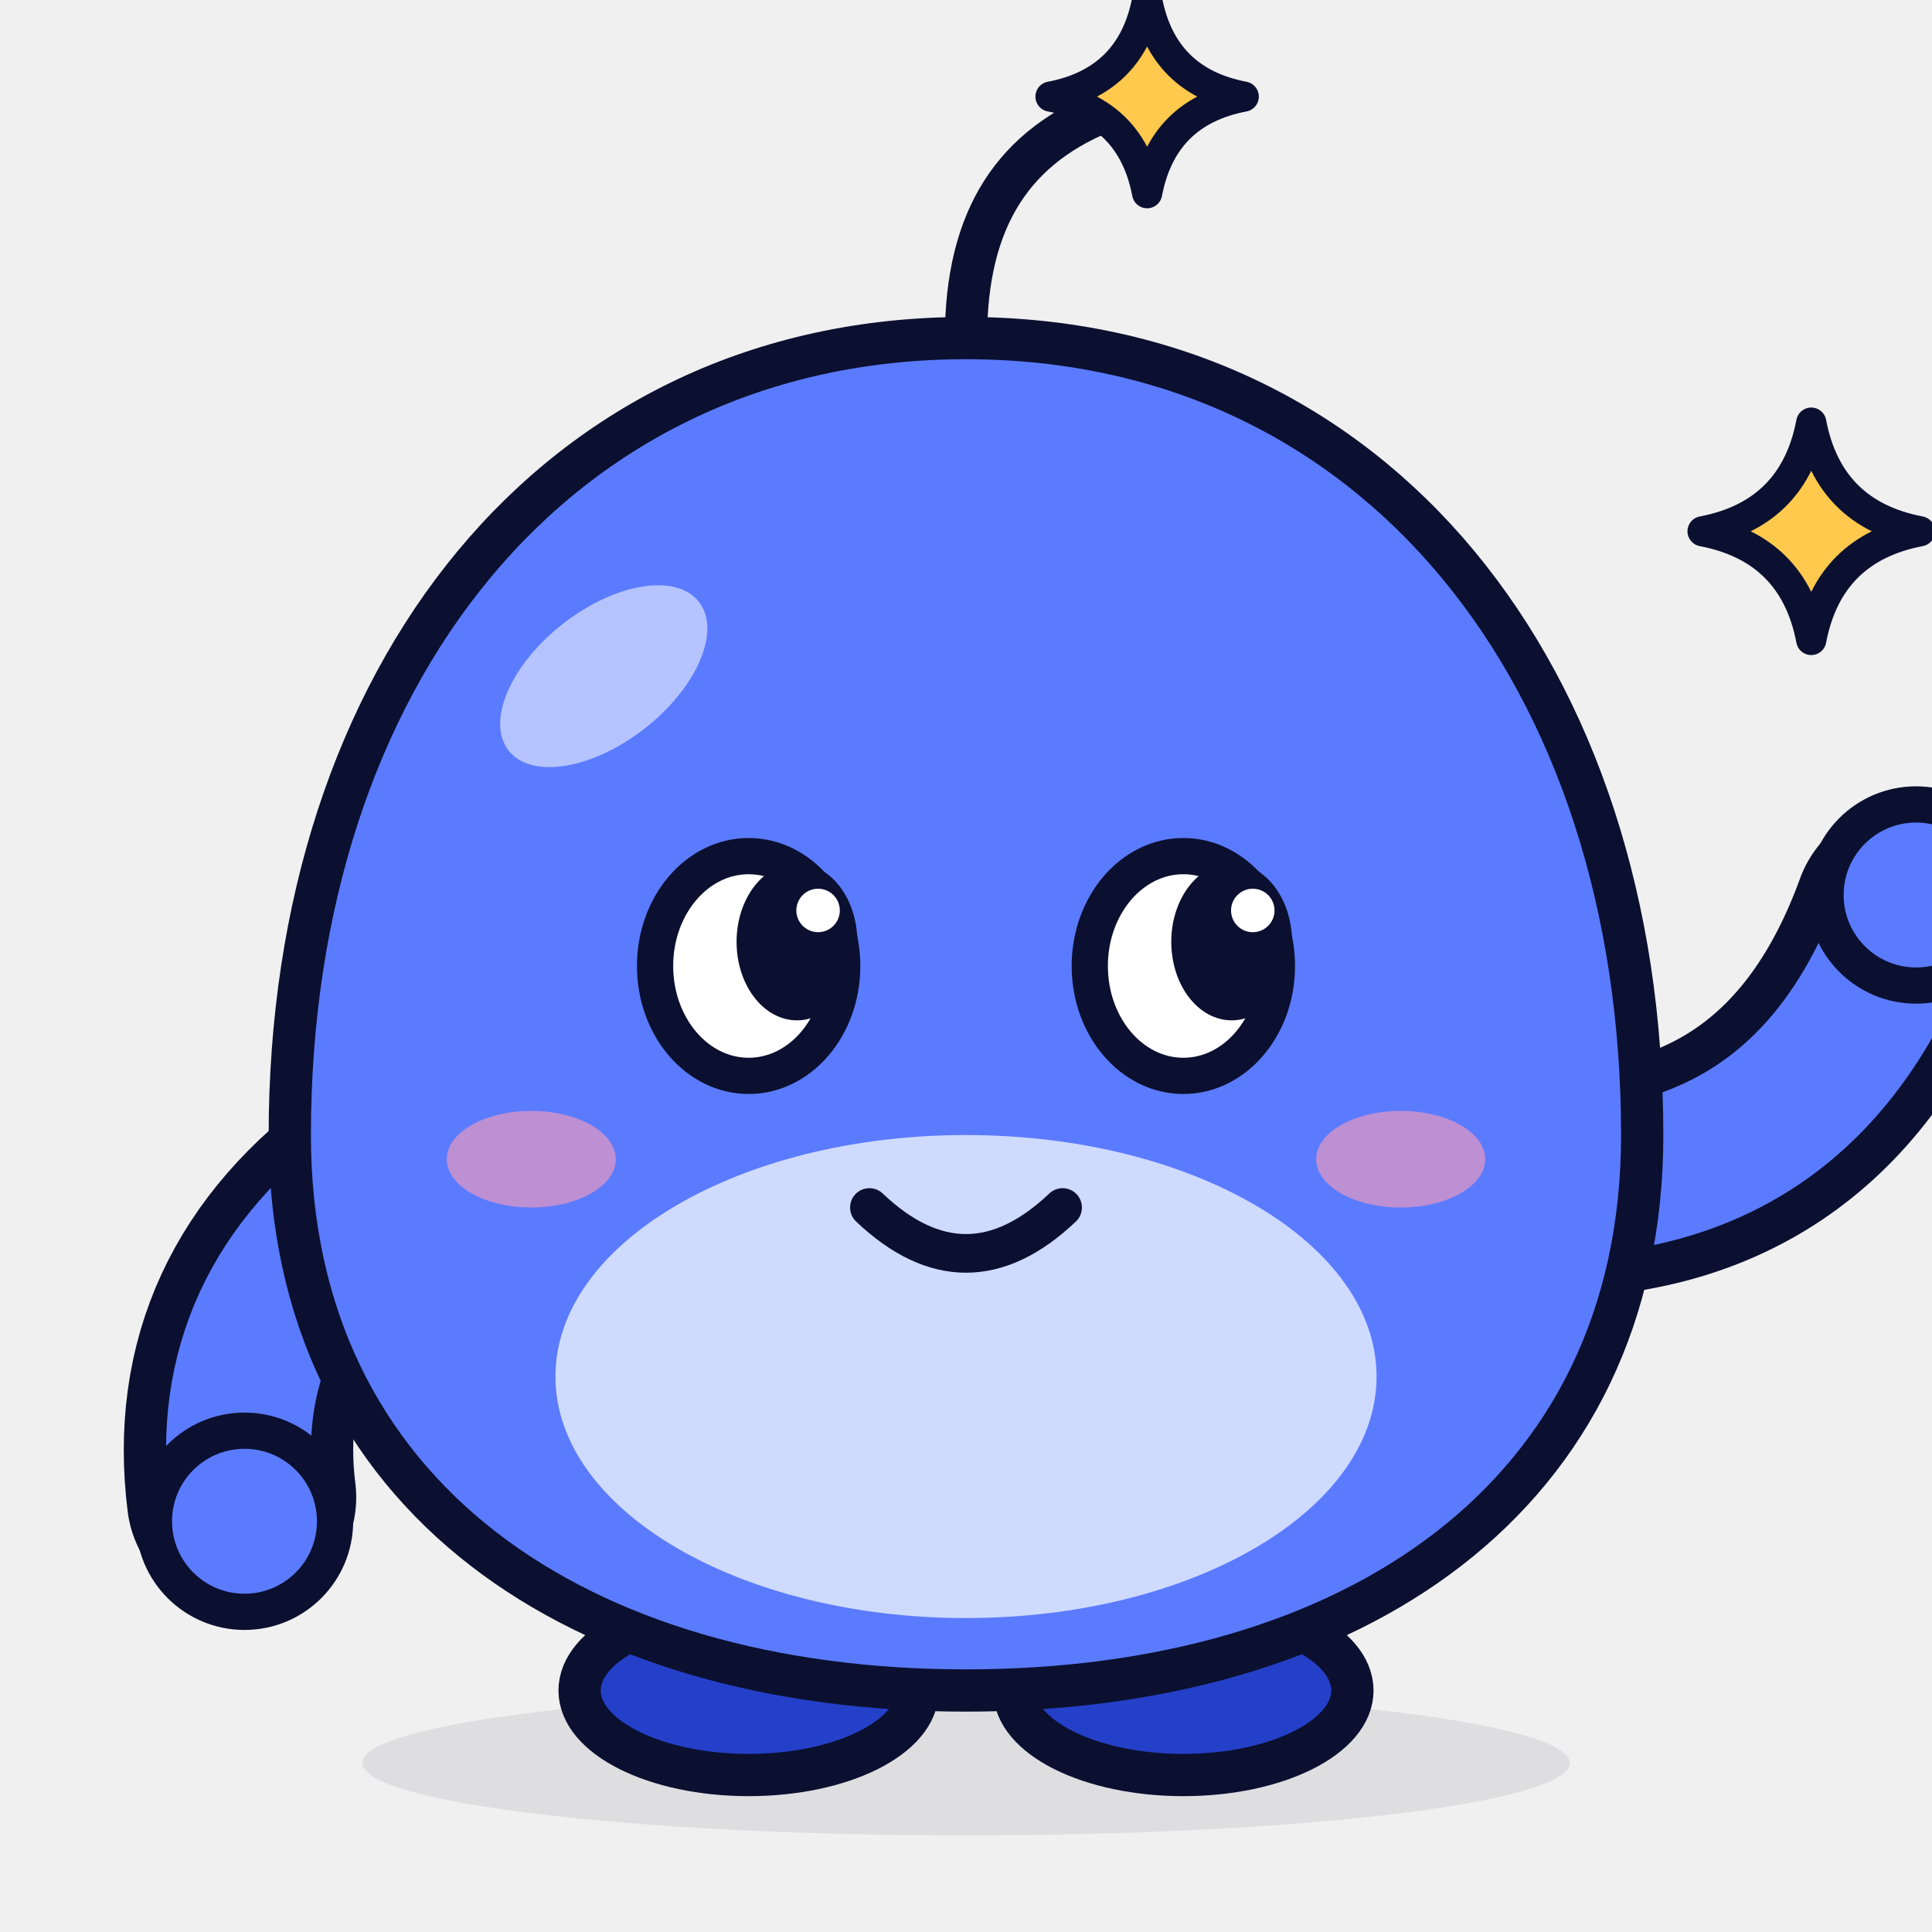
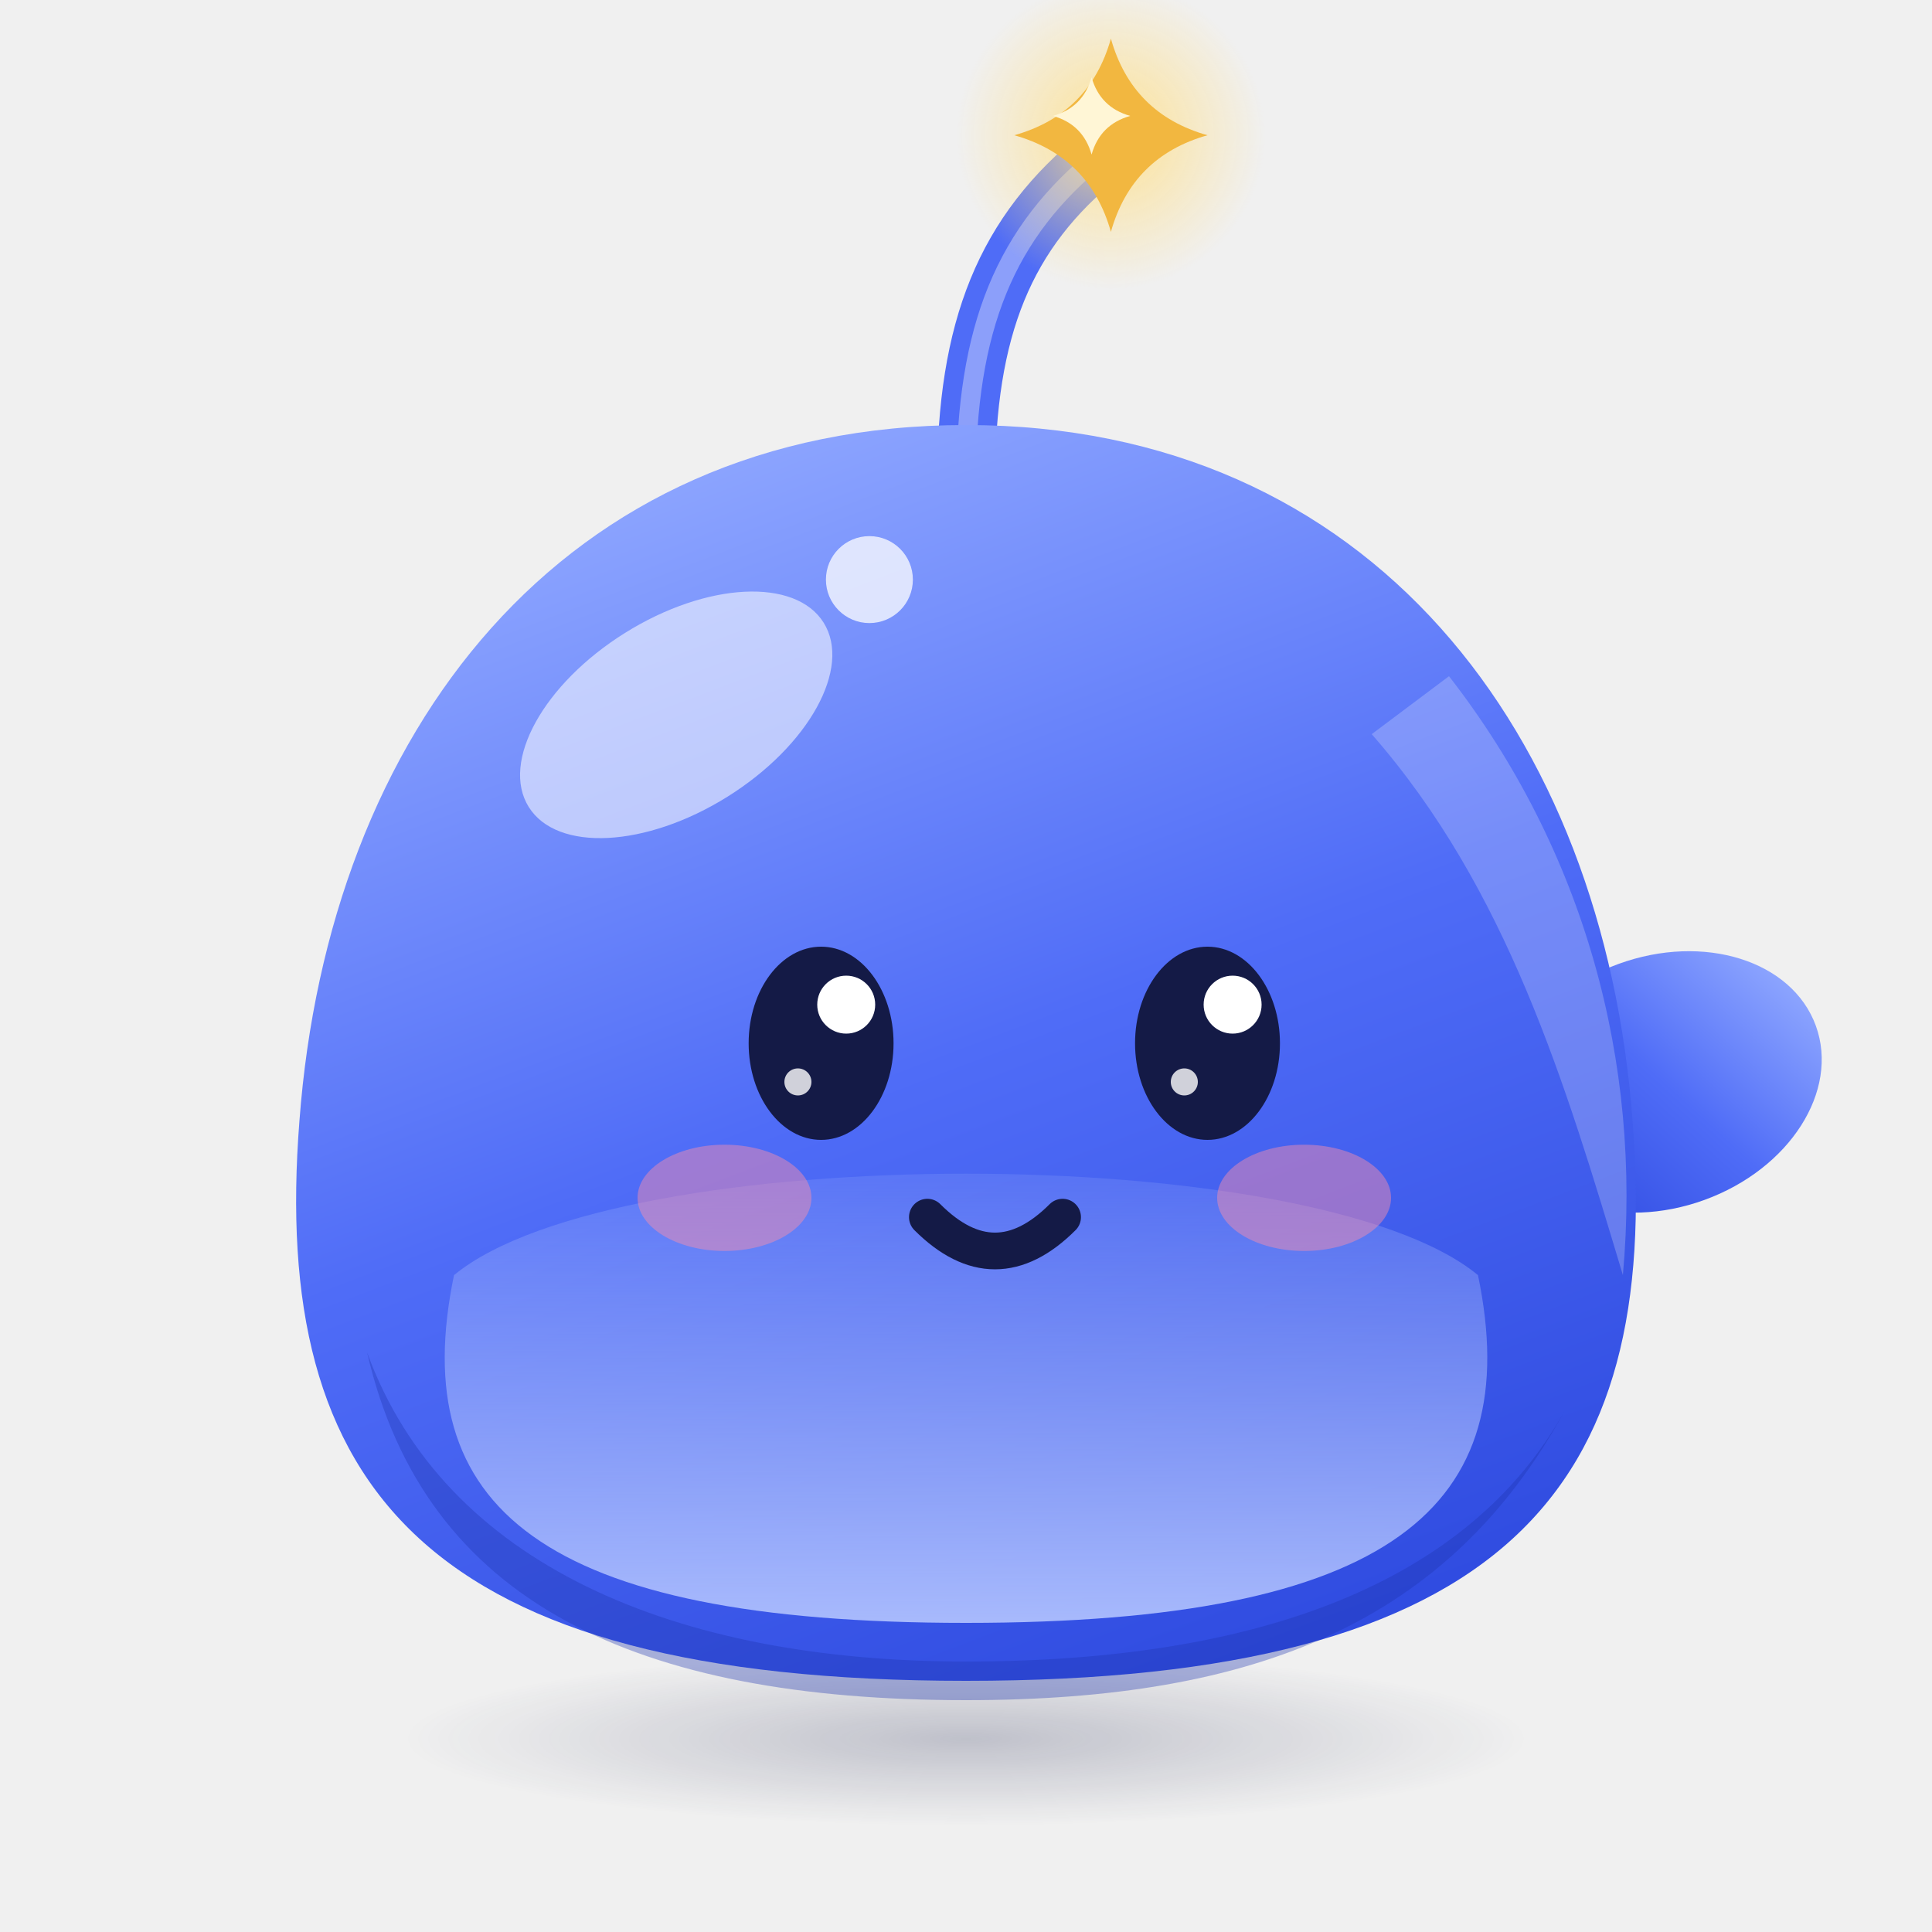
- <svg xmlns="http://www.w3.org/2000/svg" viewBox="0 0 160 160" width="160" height="160" fill="none">
-   <ellipse cx="80" cy="146" rx="50" ry="6" fill="#0B1030" opacity=".08" />
-   <ellipse cx="62" cy="140" rx="14" ry="7" fill="#2440C8" stroke="#0B1030" stroke-width="3.5" stroke-linejoin="round" stroke-linecap="round" />
-   <ellipse cx="98" cy="140" rx="14" ry="7" fill="#2440C8" stroke="#0B1030" stroke-width="3.5" stroke-linejoin="round" stroke-linecap="round" />
-   <path d="M80 28 C80 18 84 12 92 9" fill="none" stroke="#0B1030" stroke-width="3.5" stroke-linecap="round" stroke-linejoin="round" />
-   <path d="M95 0 Q96.28 6.72 103 8 Q96.28 9.28 95 16 Q93.72 9.28 87 8 Q93.72 6.72 95 0 Z" fill="#FFC94D" stroke="#0B1030" stroke-width="2.5" stroke-linejoin="round" stroke-linecap="round" />
-   <path d="M32.0 98.0 Q18.0 108.0 20.0 124.0" fill="none" stroke="#0B1030" stroke-width="19.0" stroke-linecap="round" stroke-linejoin="round" />
-   <path d="M32.0 98.0 Q18.0 108.0 20.0 124.0" fill="none" stroke="#5B7BFF" stroke-width="12" stroke-linecap="round" stroke-linejoin="round" />
-   <circle cx="20.248" cy="125.985" r="7.5" fill="#5B7BFF" stroke="#0B1030" stroke-width="3" stroke-linejoin="round" stroke-linecap="round" />
-   <path d="M128.0 98.0 Q150.0 98.0 158.0 76.0" fill="none" stroke="#0B1030" stroke-width="19.0" stroke-linecap="round" stroke-linejoin="round" />
-   <path d="M128.0 98.0 Q150.0 98.0 158.0 76.0" fill="none" stroke="#5B7BFF" stroke-width="12" stroke-linecap="round" stroke-linejoin="round" />
-   <circle cx="158.683" cy="74.12" r="7.5" fill="#5B7BFF" stroke="#0B1030" stroke-width="3" stroke-linejoin="round" stroke-linecap="round" />
-   <path d="M80 28 C114 28 136 56 136 94 C136 124 112 140 80 140 C48 140 24 124 24 94 C24 56 46 28 80 28 Z" fill="#5B7BFF" stroke="#0B1030" stroke-width="3.5" stroke-linejoin="round" stroke-linecap="round" />
-   <ellipse cx="80" cy="114" rx="34" ry="20" fill="#DCE4FF" opacity=".9" />
-   <ellipse cx="50" cy="56" rx="10" ry="5.5" fill="#fff" opacity=".55" transform="rotate(-38 50 56)" />
-   <ellipse cx="62" cy="80" rx="7.75" ry="9.1" fill="#FFFFFF" stroke="#0B1030" stroke-width="3" stroke-linejoin="round" stroke-linecap="round" />
-   <ellipse cx="66" cy="78" rx="5" ry="6.5" fill="#0B1030" />
-   <circle cx="67.75" cy="75.4" r="1.8" fill="#fff" />
-   <ellipse cx="98" cy="80" rx="7.75" ry="9.1" fill="#FFFFFF" stroke="#0B1030" stroke-width="3" stroke-linejoin="round" stroke-linecap="round" />
-   <ellipse cx="102" cy="78" rx="5" ry="6.5" fill="#0B1030" />
-   <circle cx="103.75" cy="75.4" r="1.8" fill="#fff" />
-   <path d="M72 100 Q80 107.6 88 100" fill="none" stroke="#0B1030" stroke-width="3.2" stroke-linecap="round" stroke-linejoin="round" />
-   <ellipse cx="44" cy="96" rx="7" ry="4" fill="#FF9DB5" opacity=".6" />
-   <ellipse cx="116" cy="96" rx="7" ry="4" fill="#FF9DB5" opacity=".6" />
-   <path d="M150 35 Q151.44 42.56 159 44 Q151.44 45.44 150 53 Q148.56 45.44 141 44 Q148.56 42.56 150 35 Z" fill="#FFC94D" stroke="#0B1030" stroke-width="2.5" stroke-linejoin="round" stroke-linecap="round" />
+ <svg xmlns="http://www.w3.org/2000/svg" viewBox="0 0 200 200" width="200" height="200" fill="none">
+   <defs>
+     <radialGradient id="r16" cx="0.5" cy="0.5" r="0.5">
+       <stop offset="0" stop-color="#141A46" stop-opacity="0.22" />
+       <stop offset="1" stop-color="#141A46" stop-opacity="0" />
+     </radialGradient>
+     <linearGradient id="l17" x1="0.3" y1="0" x2="0.7" y2="1">
+       <stop offset="0" stop-color="#90A8FF" />
+       <stop offset="0.5" stop-color="#4F6CF7" />
+       <stop offset="1" stop-color="#2F4BE0" />
+     </linearGradient>
+     <linearGradient id="l18" x1="0" y1="0" x2="1" y2="0">
+       <stop offset="0" stop-color="#FFFFFF" stop-opacity="0.0" />
+       <stop offset="1" stop-color="#FFFFFF" stop-opacity="0.35" />
+     </linearGradient>
+     <linearGradient id="l19" x1="0" y1="0" x2="0" y2="1">
+       <stop offset="0" stop-color="#B4C5FF" stop-opacity="0.15" />
+       <stop offset="1" stop-color="#B4C5FF" stop-opacity="0.9" />
+     </linearGradient>
+     <radialGradient id="r20" cx="0.5" cy="0.5" r="0.5">
+       <stop offset="0" stop-color="#FFE08A" stop-opacity="0.9" />
+       <stop offset="1" stop-color="#FFE08A" stop-opacity="0" />
+     </radialGradient>
+   </defs>
+   <ellipse cx="100.0" cy="180.0" rx="58" ry="9" fill="url(#r16)" />
+   <g transform="translate(0 0)">
+     <path d="M100 50 C100 34 104 24 114 16" fill="none" stroke="#4F6CF7" stroke-width="6" stroke-linecap="round" stroke-linejoin="round" />
+     <path d="M100 50 C100 34 104 24 114 16" fill="none" stroke="#FFFFFF" stroke-width="2" stroke-linecap="round" stroke-linejoin="round" opacity=".35" />
+     <circle cx="115.0" cy="14.0" r="16" fill="url(#r20)" />
+     <path d="M115 4 Q117.2 11.8 125 14 Q117.2 16.2 115 24 Q112.8 16.2 105 14 Q112.8 11.8 115 4 Z" fill="#F2B740" />
+     <path d="M113 8 Q113.88 11.12 117 12 Q113.88 12.88 113 16 Q112.12 12.88 109 12 Q112.12 11.12 113 8 Z" fill="#FFF6D6" />
+     <ellipse cx="172.0" cy="112.0" rx="13" ry="17" fill="url(#l17)" transform="rotate(70 172 112)" />
+     <path d="M100 44 C142 44 166 76 169 116 C172 154 156 174 100 174 C44 174 28 154 31 116 C34 76 58 44 100 44 Z" fill="url(#l17)" />
+     <path d="M47 132 C64 118 136 118 153 132 C158 156 144 168 100 168 C56 168 42 156 47 132 Z" fill="url(#l19)" />
+     <path d="M150 70 C164 88 170 110 168 132 C162 112 156 92 142 76 Z" fill="#FFFFFF" opacity=".22" />
+     <path d="M38 140 C46 162 70 172 100 172 C130 172 152 164 162 146 C150 168 130 176 100 176 C66 176 44 166 38 140 Z" fill="#1E33B0" opacity=".35" />
+     <ellipse cx="70.0" cy="74.0" rx="18" ry="10" fill="#FFFFFF" opacity=".55" transform="rotate(-32 70 74)" />
+     <circle cx="90.0" cy="60.0" r="4.5" fill="#FFFFFF" opacity=".75" />
+   </g>
+   <ellipse cx="85.0" cy="108.0" rx="7.5" ry="10" fill="#141A46" />
+   <circle cx="87.6" cy="104.0" r="3" fill="#FFFFFF" />
+   <circle cx="82.6" cy="112.0" r="1.4" fill="#FFFFFF" opacity=".8" />
+   <ellipse cx="125.0" cy="108.0" rx="7.5" ry="10" fill="#141A46" />
+   <circle cx="127.6" cy="104.0" r="3" fill="#FFFFFF" />
+   <circle cx="122.6" cy="112.0" r="1.4" fill="#FFFFFF" opacity=".8" />
+   <path d="M96.0 126.0 Q103.0 133.0 110.0 126.0" fill="none" stroke="#141A46" stroke-width="3.8" stroke-linecap="round" stroke-linejoin="round" />
+   <ellipse cx="75.0" cy="124.0" rx="9" ry="5.5" fill="#FF8FA8" opacity=".45" />
+   <ellipse cx="135.0" cy="124.0" rx="9" ry="5.5" fill="#FF8FA8" opacity=".45" />
</svg>
